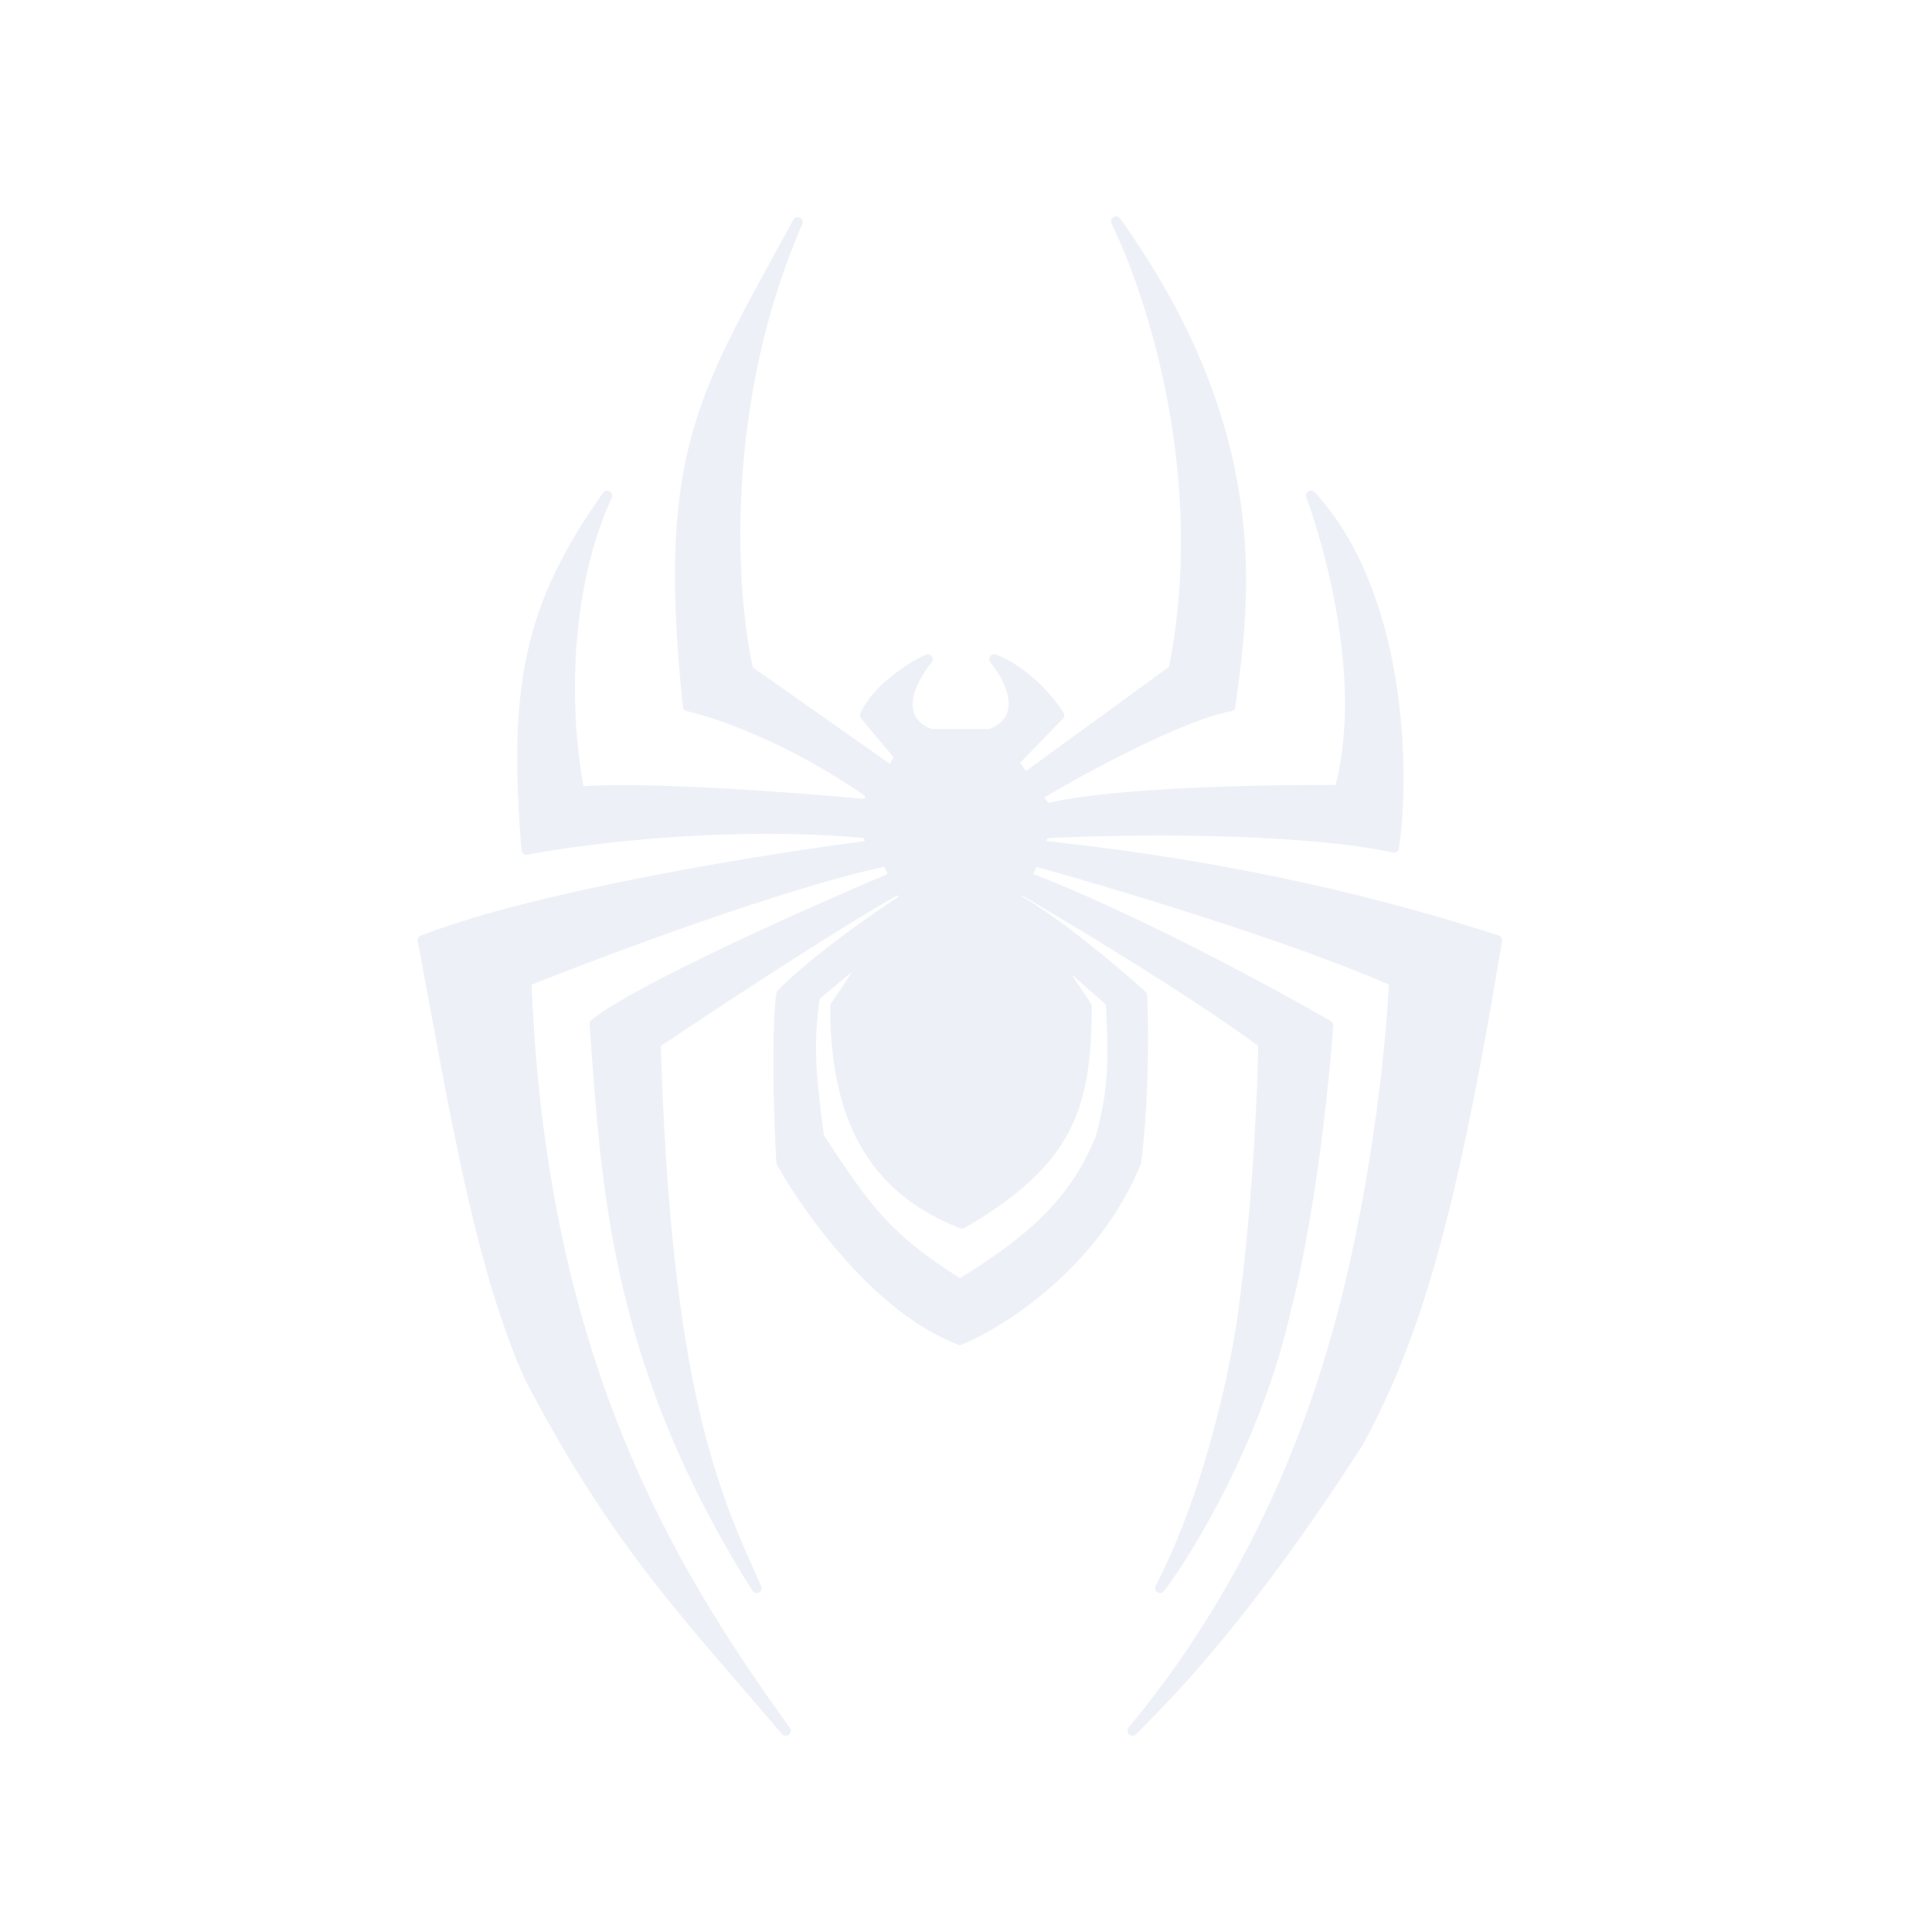
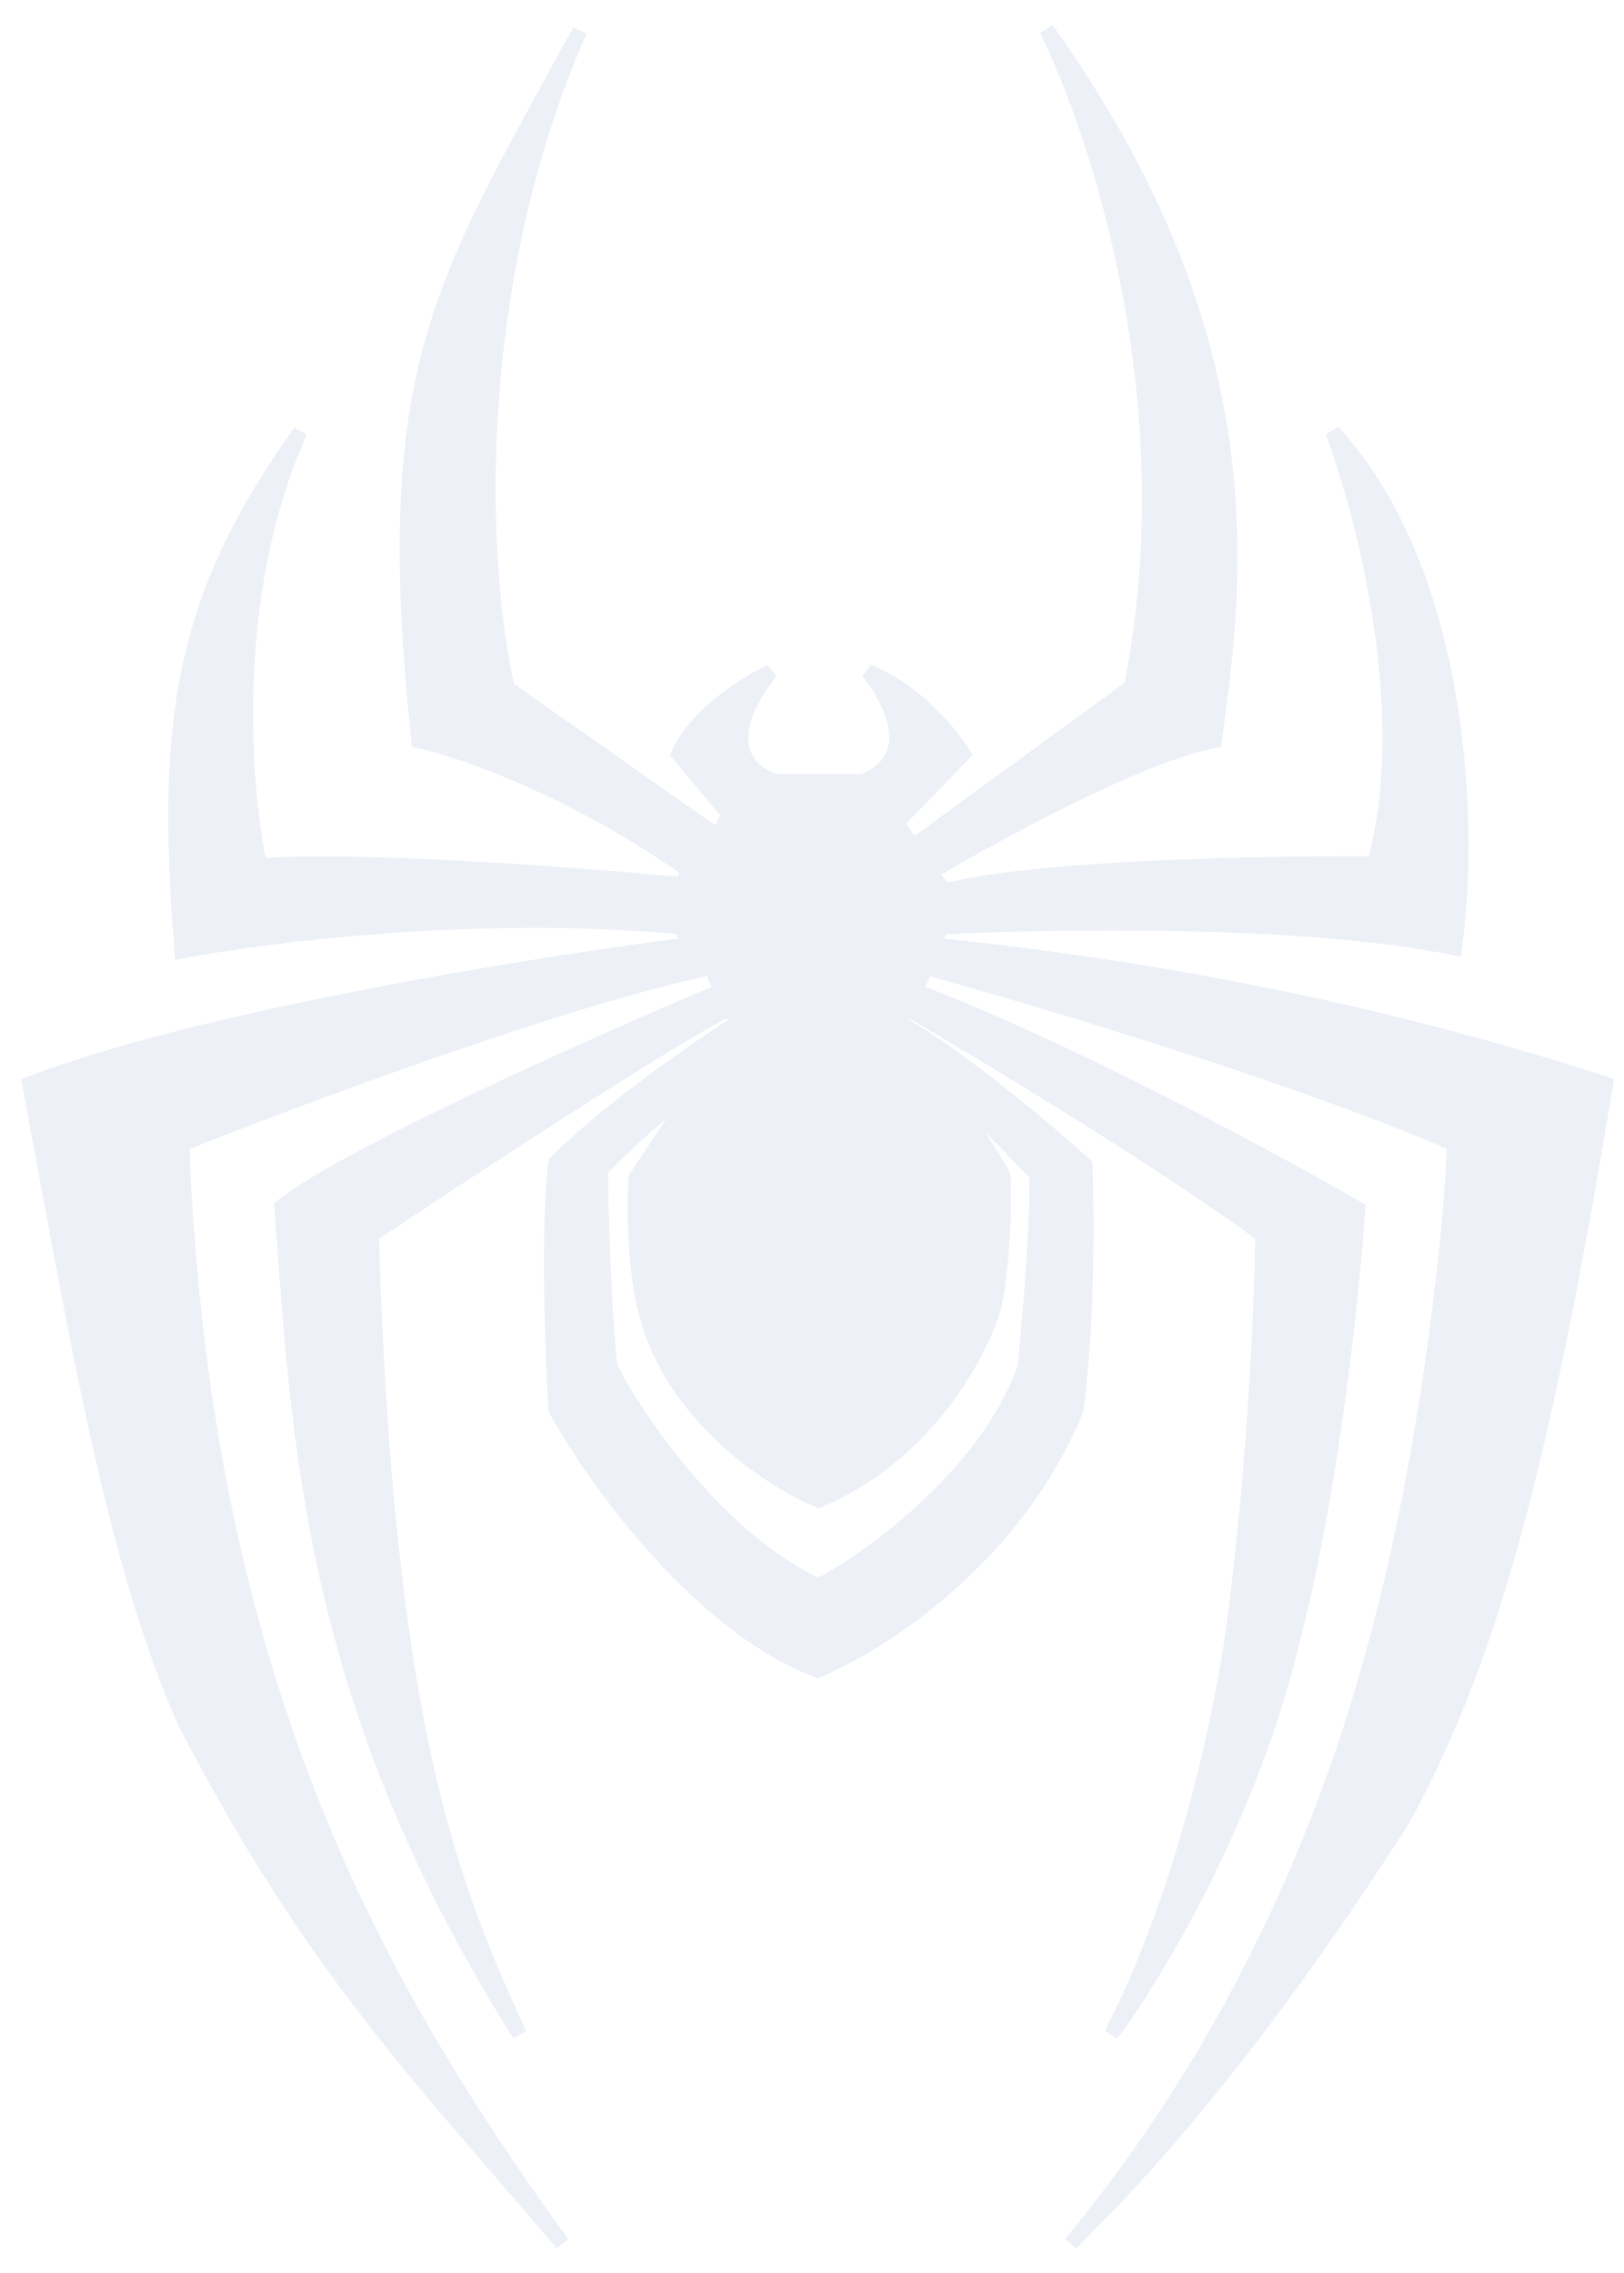
- <svg xmlns="http://www.w3.org/2000/svg" viewBox="0 0 96 96" fill="none">
-   <g id="logo-spiderman">
-     <path class="logo-spiderman" fill-rule="evenodd" clip-rule="evenodd" d="M50.443 44.639L50.703 44.156C53.339 45.691 59.443 49.376 62.77 51.842C62.745 53.921 62.525 59.401 61.842 64.688C61.532 67.324 60.26 73.859 57.646 78.908C59.144 76.916 62.488 71.371 63.884 65.134C64.366 63.364 65.465 58.05 66 50.95C63.153 49.304 56.168 45.522 51 43.562L51.371 42.782C55.196 43.834 64.129 46.502 69.267 48.76C69.156 51.433 68.495 58.45 66.743 65.134C65.837 68.587 63.342 77.475 56.272 86C56.37 85.899 56.488 85.78 56.627 85.64C58.131 84.125 62.03 80.196 67.522 71.631C70.27 66.545 72.089 60.678 74.391 46.718C68.97 44.973 61.582 43.042 51.594 42.002L51.891 41.408C55.604 41.21 64.277 41.074 69.267 42.114C69.837 38.314 69.631 29.497 65.146 24.626C66.136 27.337 67.983 34.057 66.557 39.255C62.931 39.23 54.943 39.381 52.002 40.183L51.52 39.552C53.698 38.252 58.671 35.542 61.136 35.096C61.144 35.037 61.152 34.977 61.16 34.917C61.868 29.71 62.98 21.534 55.455 11C57.275 14.75 60.215 23.802 58.314 33.277L50.926 38.661L50.369 37.881L52.634 35.542C52.225 34.874 51.007 33.381 49.404 32.757C50.171 33.673 51.208 35.698 49.218 36.47H46.285C45.431 36.248 44.198 35.193 46.099 32.757C45.319 33.116 43.604 34.176 42.98 35.542L44.688 37.584L44.317 38.327L37.188 33.314C36.346 29.688 35.658 20.156 39.639 11.037C39.318 11.627 39.01 12.189 38.714 12.729C34.687 20.074 32.936 23.268 34.181 35.096C35.579 35.394 39.364 36.686 43.314 39.478L43.092 39.96C39.7 39.639 32.094 39.062 28.797 39.329C28.228 36.681 27.705 30.032 30.171 24.626C26.272 30.121 25.493 34.131 26.161 42.225C28.97 41.681 36.29 40.755 43.092 41.408L43.314 42.002C38.314 42.634 26.852 44.46 21 46.718C21.164 47.595 21.323 48.456 21.479 49.299C22.913 57.057 24.082 63.38 26.272 68.364C29.985 75.504 33.156 79.173 37.013 83.635C37.668 84.394 38.343 85.175 39.045 86C33.067 77.72 26.874 67.324 26.161 48.76C30.096 47.188 39.193 43.792 44.094 42.782L44.428 43.562C40.418 45.257 31.767 49.094 29.54 50.876C29.564 51.207 29.588 51.538 29.613 51.871C30.176 59.591 30.798 68.124 37.596 78.908C35.48 74.267 33.089 68.98 32.584 51.842C35.517 49.874 42.045 45.582 44.688 44.156L44.985 44.639C43.648 45.493 40.545 47.639 38.822 49.391C38.71 50.109 38.554 52.785 38.822 57.745C40.096 60.059 43.656 65.067 47.696 66.582C49.762 65.74 54.408 62.795 56.458 57.745C56.619 56.557 56.904 53.238 56.755 49.465C55.517 48.339 52.522 45.797 50.443 44.639ZM40.5 49.5L43.5 47L41.5 50C41.5 55.5 43.322 59.057 47.8 60.8C53.094 57.745 54 55 54 50L52 47L55.2 49.8C55.295 52.365 55.423 53.789 54.7 56.5C53.5 59.5 51.5 61.5 47.7 63.8C44 61.5 43 60 40.7 56.5C40.316 53.513 40.127 51.988 40.5 49.5Z" fill="#EDF1F7" stroke="#EDF1F7" stroke-width="0.5" stroke-linecap="round" stroke-linejoin="round" />
-   </g>
+ <svg xmlns="http://www.w3.org/2000/svg" width="55" height="77" viewBox="0 0 55 77" fill="none">
+   <path fill-rule="evenodd" clip-rule="evenodd" d="M30.443 34.639L30.703 34.156C33.339 35.691 39.443 39.376 42.77 41.842C42.745 43.921 42.525 49.401 41.842 54.688C41.532 57.324 40.26 63.859 37.646 68.908C39.144 66.916 42.488 61.371 43.884 55.134C44.366 53.364 45.465 48.05 46 40.95C43.153 39.304 36.168 35.522 31 33.562L31.371 32.782C35.196 33.834 44.129 36.502 49.267 38.76C49.156 41.433 48.495 48.45 46.743 55.134C45.837 58.587 43.342 67.475 36.272 76C36.37 75.899 36.488 75.78 36.627 75.64C38.131 74.125 42.03 70.196 47.522 61.631C50.27 56.545 52.089 50.678 54.391 36.718C48.97 34.973 41.582 33.042 31.594 32.002L31.891 31.408C35.604 31.21 44.277 31.074 49.267 32.114C49.837 28.314 49.631 19.497 45.146 14.626C46.136 17.337 47.983 24.057 46.557 29.255C42.931 29.23 34.943 29.381 32.002 30.183L31.52 29.552C33.698 28.253 38.671 25.542 41.136 25.096C41.144 25.037 41.152 24.977 41.16 24.917C41.868 19.71 42.98 11.534 35.455 1C37.275 4.75 40.215 13.802 38.314 23.277L30.926 28.661L30.369 27.881L32.634 25.542C32.225 24.874 31.007 23.381 29.404 22.757C30.171 23.673 31.208 25.698 29.218 26.47H26.285C25.431 26.247 24.198 25.193 26.099 22.757C25.319 23.116 23.604 24.176 22.98 25.542L24.688 27.584L24.317 28.327L17.188 23.314C16.346 19.688 15.658 10.156 19.639 1.037C19.318 1.627 19.01 2.189 18.714 2.729C14.687 10.074 12.936 13.268 14.181 25.096C15.579 25.394 19.364 26.686 23.314 29.478L23.092 29.96C19.701 29.639 12.094 29.062 8.797 29.329C8.228 26.681 7.705 20.032 10.171 14.626C6.272 20.121 5.493 24.131 6.161 32.225C8.97 31.681 16.29 30.755 23.092 31.408L23.314 32.002C18.314 32.634 6.851 34.46 1 36.718C1.164 37.595 1.323 38.456 1.479 39.299C2.913 47.057 4.082 53.38 6.272 58.364C9.985 65.504 13.156 69.173 17.013 73.635C17.668 74.394 18.343 75.175 19.045 76C13.067 67.72 6.874 57.324 6.161 38.76C10.097 37.188 19.193 33.792 24.094 32.782L24.428 33.562C20.418 35.257 11.767 39.094 9.54 40.876C9.564 41.207 9.588 41.538 9.613 41.871C10.176 49.591 10.798 58.124 17.596 68.908C15.48 64.267 13.089 58.98 12.584 41.842C15.517 39.874 22.045 35.582 24.688 34.156L24.985 34.639C23.648 35.493 20.545 37.639 18.822 39.391C18.71 40.109 18.555 42.785 18.822 47.745C20.096 50.059 23.656 55.067 27.695 56.582C29.762 55.74 34.408 52.795 36.458 47.745C36.619 46.557 36.904 43.238 36.755 39.465C35.517 38.339 32.522 35.797 30.443 34.639ZM23.76 36.569L23.745 36.582C22.957 37.232 21.17 38.707 20.344 39.651C20.357 41.198 20.47 44.73 20.678 46.334C21.607 48.166 24.406 52.208 27.733 53.723C29.441 52.832 33.406 49.988 34.713 46.334C34.72 46.263 34.727 46.185 34.735 46.101C34.859 44.802 35.121 42.059 35.121 39.8C34.391 39.02 32.701 37.282 31.78 36.569C32.238 37.163 33.317 38.641 33.97 39.8C34.032 40.53 33.992 42.338 33.748 43.884C33.525 45.294 31.631 49.193 27.733 50.827C25.988 50.107 22.409 47.711 21.755 43.884C21.644 43.364 21.443 41.931 21.532 39.911C21.924 39.309 22.611 38.285 23.165 37.459C23.397 37.112 23.606 36.8 23.76 36.569Z" fill="#EDF1F7" />
+   <path d="M30.703 34.156L30.829 33.94L30.605 33.81L30.483 34.037L30.703 34.156ZM30.443 34.639L30.223 34.52L30.106 34.737L30.321 34.857L30.443 34.639ZM42.77 41.842L43.02 41.845L43.021 41.717L42.919 41.641L42.77 41.842ZM41.842 54.688L41.594 54.656L41.593 54.659L41.842 54.688ZM37.646 68.908L37.424 68.793L37.846 69.059L37.646 68.908ZM43.884 55.134L43.642 55.068L43.64 55.079L43.884 55.134ZM46 40.95L46.249 40.969L46.261 40.813L46.125 40.734L46 40.95ZM31 33.562L30.774 33.454L30.658 33.699L30.911 33.796L31 33.562ZM31.371 32.782L31.438 32.541L31.236 32.486L31.146 32.675L31.371 32.782ZM49.267 38.76L49.517 38.77L49.524 38.6L49.368 38.531L49.267 38.76ZM46.743 55.134L46.501 55.07L46.743 55.134ZM36.272 76L36.08 75.84L36.452 76.174L36.272 76ZM36.627 75.64L36.45 75.464H36.45L36.627 75.64ZM47.522 61.631L47.733 61.766L47.738 61.758L47.742 61.75L47.522 61.631ZM54.391 36.718L54.638 36.758L54.673 36.546L54.468 36.48L54.391 36.718ZM31.594 32.002L31.37 31.891L31.209 32.214L31.568 32.251L31.594 32.002ZM31.891 31.408L31.878 31.159L31.733 31.166L31.668 31.297L31.891 31.408ZM49.267 32.114L49.216 32.359L49.475 32.413L49.514 32.151L49.267 32.114ZM45.146 14.626L45.33 14.457L44.911 14.712L45.146 14.626ZM46.557 29.255L46.555 29.505L46.747 29.506L46.798 29.321L46.557 29.255ZM32.002 30.183L31.804 30.335L31.906 30.469L32.068 30.424L32.002 30.183ZM31.52 29.552L31.392 29.337L31.151 29.481L31.321 29.704L31.52 29.552ZM41.136 25.096L41.181 25.343L41.359 25.31L41.384 25.13L41.136 25.096ZM41.16 24.917L41.408 24.951L41.16 24.917ZM35.455 1L35.659 0.855L35.23 1.109L35.455 1ZM38.314 23.277L38.462 23.479L38.54 23.422L38.559 23.326L38.314 23.277ZM30.926 28.661L30.722 28.806L30.869 29.012L31.073 28.863L30.926 28.661ZM30.369 27.881L30.189 27.707L30.044 27.857L30.165 28.026L30.369 27.881ZM32.634 25.542L32.813 25.716L32.948 25.577L32.847 25.412L32.634 25.542ZM29.404 22.757L29.494 22.524L29.212 22.918L29.404 22.757ZM29.218 26.47V26.72H29.265L29.308 26.703L29.218 26.47ZM26.285 26.47L26.221 26.712L26.253 26.72H26.285V26.47ZM26.099 22.757L26.296 22.911L25.994 22.53L26.099 22.757ZM22.98 25.542L22.753 25.438L22.687 25.582L22.788 25.703L22.98 25.542ZM24.688 27.584L24.912 27.696L24.985 27.549L24.88 27.424L24.688 27.584ZM24.317 28.327L24.173 28.531L24.411 28.698L24.54 28.439L24.317 28.327ZM17.188 23.314L16.945 23.371L16.966 23.464L17.044 23.519L17.188 23.314ZM19.639 1.037L19.868 1.137L19.419 0.918L19.639 1.037ZM18.714 2.729L18.495 2.609L18.495 2.609L18.714 2.729ZM14.181 25.096L13.932 25.123L13.951 25.303L14.129 25.341L14.181 25.096ZM23.314 29.478L23.541 29.582L23.628 29.394L23.459 29.274L23.314 29.478ZM23.092 29.96L23.068 30.209L23.244 30.226L23.319 30.065L23.092 29.96ZM8.797 29.329L8.553 29.382L8.599 29.596L8.817 29.578L8.797 29.329ZM10.171 14.626L10.398 14.73L9.967 14.482L10.171 14.626ZM6.161 32.225L5.912 32.246L5.935 32.524L6.208 32.471L6.161 32.225ZM23.092 31.408L23.326 31.321L23.271 31.174L23.116 31.16L23.092 31.408ZM23.314 32.002L23.346 32.251L23.66 32.211L23.548 31.915L23.314 32.002ZM1 36.718L0.91 36.485L0.716 36.559L0.754 36.764L1 36.718ZM1.479 39.299L1.725 39.254L1.479 39.299ZM6.272 58.364L6.043 58.464L6.047 58.472L6.05 58.479L6.272 58.364ZM17.013 73.635L16.824 73.799L17.013 73.635ZM19.045 76L18.854 76.162L19.247 75.854L19.045 76ZM6.161 38.76L6.068 38.528L5.904 38.593L5.911 38.77L6.161 38.76ZM24.094 32.782L24.324 32.684L24.244 32.496L24.044 32.537L24.094 32.782ZM24.428 33.562L24.526 33.792L24.757 33.694L24.658 33.463L24.428 33.562ZM9.54 40.876L9.383 40.681L9.281 40.763L9.29 40.895L9.54 40.876ZM9.613 41.871L9.363 41.89V41.89L9.613 41.871ZM17.596 68.908L17.385 69.042L17.824 68.805L17.596 68.908ZM12.584 41.842L12.445 41.634L12.33 41.711L12.334 41.849L12.584 41.842ZM24.688 34.156L24.901 34.025L24.777 33.824L24.569 33.936L24.688 34.156ZM24.985 34.639L25.12 34.849L25.327 34.717L25.198 34.508L24.985 34.639ZM18.822 39.391L18.643 39.216L18.587 39.273L18.575 39.353L18.822 39.391ZM18.822 47.745L18.572 47.758L18.575 47.816L18.603 47.866L18.822 47.745ZM27.695 56.582L27.608 56.816L27.699 56.85L27.79 56.813L27.695 56.582ZM36.458 47.745L36.69 47.839L36.701 47.81L36.706 47.779L36.458 47.745ZM36.755 39.465L37.005 39.456L37.001 39.351L36.923 39.28L36.755 39.465ZM23.745 36.582L23.585 36.389L23.585 36.389L23.745 36.582ZM23.76 36.569L23.968 36.708L23.601 36.377L23.76 36.569ZM20.344 39.651L20.156 39.486L20.093 39.558L20.094 39.653L20.344 39.651ZM20.678 46.334L20.43 46.366L20.436 46.409L20.455 46.447L20.678 46.334ZM27.733 53.723L27.629 53.95L27.74 54.001L27.849 53.944L27.733 53.723ZM34.713 46.334L34.948 46.418L34.959 46.389L34.962 46.358L34.713 46.334ZM34.735 46.101L34.984 46.124L34.735 46.101ZM35.121 39.8H35.371V39.701L35.304 39.629L35.121 39.8ZM31.78 36.569L31.933 36.372L31.582 36.722L31.78 36.569ZM33.97 39.8L34.219 39.778L34.215 39.724L34.188 39.677L33.97 39.8ZM33.748 43.884L33.501 43.845L33.748 43.884ZM27.733 50.827L27.637 51.058L27.734 51.097L27.829 51.057L27.733 50.827ZM21.755 43.884L22.002 43.842L22 43.831L21.755 43.884ZM21.532 39.911L21.323 39.774L21.286 39.831L21.283 39.9L21.532 39.911ZM23.165 37.459L22.957 37.319V37.319L23.165 37.459ZM30.483 34.037L30.223 34.52L30.663 34.757L30.923 34.275L30.483 34.037ZM42.919 41.641C39.58 39.166 33.465 35.474 30.829 33.94L30.577 34.372C33.214 35.907 39.306 39.586 42.621 42.042L42.919 41.641ZM42.09 54.72C42.774 49.421 42.995 43.931 43.02 41.845L42.52 41.839C42.495 43.911 42.275 49.381 41.594 54.656L42.09 54.72ZM37.868 69.023C40.501 63.936 41.779 57.369 42.09 54.717L41.593 54.659C41.286 57.28 40.019 63.781 37.424 68.793L37.868 69.023ZM43.64 55.079C42.253 61.273 38.928 66.786 37.446 68.758L37.846 69.059C39.359 67.046 42.722 61.469 44.128 55.188L43.64 55.079ZM45.751 40.932C45.217 48.017 44.12 53.316 43.642 55.068L44.125 55.199C44.612 53.412 45.714 48.082 46.249 40.969L45.751 40.932ZM30.911 33.796C36.06 35.749 43.031 39.522 45.875 41.167L46.125 40.734C43.276 39.087 36.276 35.296 31.089 33.328L30.911 33.796ZM31.146 32.675L30.774 33.454L31.226 33.669L31.597 32.89L31.146 32.675ZM49.368 38.531C44.211 36.266 35.262 33.593 31.438 32.541L31.305 33.023C35.129 34.075 44.046 36.739 49.167 38.989L49.368 38.531ZM46.984 55.197C48.742 48.492 49.405 41.457 49.517 38.77L49.017 38.749C48.907 41.41 48.248 48.409 46.501 55.07L46.984 55.197ZM36.465 76.16C43.569 67.593 46.076 58.661 46.984 55.197L46.501 55.07C45.598 58.512 43.114 67.358 36.08 75.84L36.465 76.16ZM36.45 75.464C36.311 75.603 36.191 75.724 36.093 75.826L36.452 76.174C36.548 76.075 36.665 75.956 36.805 75.816L36.45 75.464ZM47.312 61.496C41.832 70.042 37.944 73.958 36.45 75.464L36.805 75.816C38.317 74.292 42.229 70.349 47.733 61.766L47.312 61.496ZM54.144 36.677C51.843 50.631 50.029 56.464 47.302 61.512L47.742 61.75C50.51 56.626 52.335 50.725 54.638 36.758L54.144 36.677ZM31.568 32.251C41.536 33.289 48.907 35.215 54.315 36.956L54.468 36.48C49.033 34.73 41.628 32.795 31.62 31.754L31.568 32.251ZM31.668 31.297L31.37 31.891L31.818 32.114L32.115 31.52L31.668 31.297ZM49.318 31.869C44.293 30.822 35.59 30.961 31.878 31.159L31.904 31.658C35.618 31.46 44.261 31.326 49.216 32.359L49.318 31.869ZM44.962 14.796C47.158 17.18 48.318 20.547 48.855 23.812C49.392 27.075 49.301 30.203 49.02 32.077L49.514 32.151C49.803 30.226 49.894 27.045 49.349 23.731C48.804 20.42 47.619 16.944 45.33 14.457L44.962 14.796ZM46.798 29.321C47.524 26.674 47.414 23.655 47.005 20.97C46.594 18.282 45.881 15.908 45.381 14.54L44.911 14.712C45.402 16.055 46.106 18.396 46.51 21.045C46.915 23.698 47.016 26.638 46.316 29.189L46.798 29.321ZM32.068 30.424C33.508 30.032 36.213 29.794 39.035 29.659C41.847 29.524 44.746 29.493 46.555 29.505L46.559 29.005C44.742 28.993 41.834 29.024 39.011 29.159C36.197 29.294 33.438 29.533 31.937 29.942L32.068 30.424ZM31.321 29.704L31.804 30.335L32.201 30.031L31.718 29.4L31.321 29.704ZM41.092 24.851C39.82 25.08 37.932 25.885 36.11 26.78C34.279 27.679 32.486 28.685 31.392 29.337L31.648 29.767C32.732 29.12 34.514 28.121 36.331 27.228C38.156 26.332 39.986 25.558 41.181 25.343L41.092 24.851ZM40.913 24.884C40.905 24.944 40.897 25.003 40.888 25.063L41.384 25.13C41.392 25.071 41.4 25.011 41.408 24.951L40.913 24.884ZM35.252 1.145C38.992 6.381 40.579 11.021 41.148 14.992C41.716 18.966 41.267 22.281 40.913 24.884L41.408 24.951C41.762 22.346 42.222 18.97 41.643 14.921C41.063 10.868 39.444 6.153 35.659 0.855L35.252 1.145ZM38.559 23.326C40.475 13.78 37.514 4.671 35.68 0.891L35.23 1.109C37.035 4.829 39.956 13.824 38.069 23.228L38.559 23.326ZM31.073 28.863L38.462 23.479L38.167 23.075L30.779 28.459L31.073 28.863ZM30.165 28.026L30.722 28.806L31.129 28.516L30.572 27.736L30.165 28.026ZM32.454 25.368L30.189 27.707L30.548 28.055L32.813 25.716L32.454 25.368ZM29.313 22.99C30.845 23.586 32.026 25.028 32.42 25.672L32.847 25.412C32.424 24.72 31.169 23.176 29.494 22.524L29.313 22.99ZM29.308 26.703C29.848 26.494 30.209 26.188 30.414 25.813C30.617 25.44 30.651 25.027 30.592 24.631C30.476 23.849 29.993 23.072 29.595 22.597L29.212 22.918C29.581 23.359 30 24.052 30.097 24.704C30.145 25.026 30.113 25.321 29.975 25.573C29.838 25.824 29.582 26.061 29.127 26.237L29.308 26.703ZM26.285 26.72H29.218V26.22H26.285V26.72ZM25.902 22.604C24.931 23.848 24.708 24.805 24.919 25.515C25.13 26.223 25.743 26.587 26.221 26.712L26.348 26.228C25.972 26.13 25.542 25.856 25.398 25.372C25.255 24.891 25.366 24.103 26.296 22.911L25.902 22.604ZM23.208 25.646C23.496 25.014 24.046 24.437 24.637 23.968C25.224 23.5 25.831 23.156 26.203 22.985L25.994 22.53C25.587 22.718 24.946 23.083 24.326 23.576C23.707 24.068 23.088 24.704 22.753 25.438L23.208 25.646ZM24.88 27.424L23.172 25.382L22.788 25.703L24.496 27.744L24.88 27.424ZM24.54 28.439L24.912 27.696L24.465 27.472L24.093 28.215L24.54 28.439ZM17.044 23.519L24.173 28.531L24.461 28.122L17.332 23.11L17.044 23.519ZM19.41 0.937C15.403 10.116 16.094 19.705 16.945 23.371L17.432 23.258C16.599 19.671 15.914 10.196 19.868 1.137L19.41 0.937ZM18.933 2.849C19.229 2.309 19.538 1.747 19.858 1.156L19.419 0.918C19.099 1.507 18.791 2.069 18.495 2.609L18.933 2.849ZM14.429 25.07C13.808 19.168 13.937 15.446 14.713 12.291C15.489 9.133 16.917 6.527 18.933 2.849L18.495 2.609C16.484 6.275 15.022 8.939 14.227 12.171C13.432 15.407 13.308 19.196 13.932 25.123L14.429 25.07ZM23.459 29.274C19.481 26.462 15.665 25.156 14.233 24.852L14.129 25.341C15.493 25.631 19.247 26.909 23.17 29.682L23.459 29.274ZM23.319 30.065L23.541 29.582L23.087 29.373L22.865 29.856L23.319 30.065ZM8.817 29.578C12.088 29.313 19.671 29.887 23.068 30.209L23.115 29.712C19.73 29.39 12.1 28.811 8.777 29.08L8.817 29.578ZM9.943 14.523C7.447 19.997 7.978 26.706 8.553 29.382L9.041 29.277C8.478 26.655 7.964 20.067 10.398 14.73L9.943 14.523ZM6.41 32.205C6.077 28.166 6.107 25.17 6.697 22.505C7.287 19.846 8.439 17.5 10.375 14.771L9.967 14.482C8.004 17.248 6.817 19.654 6.209 22.397C5.602 25.135 5.577 28.19 5.912 32.246L6.41 32.205ZM23.116 31.16C16.282 30.503 8.938 31.432 6.113 31.98L6.208 32.471C9.003 31.929 16.297 31.007 23.068 31.657L23.116 31.16ZM23.548 31.915L23.326 31.321L22.858 31.496L23.08 32.09L23.548 31.915ZM1.09 36.951C6.909 34.706 18.343 32.882 23.346 32.251L23.283 31.754C18.286 32.385 6.794 34.215 0.91 36.485L1.09 36.951ZM1.725 39.254C1.569 38.41 1.41 37.55 1.246 36.672L0.754 36.764C0.918 37.641 1.077 38.501 1.233 39.345L1.725 39.254ZM6.501 58.263C4.325 53.312 3.161 47.021 1.725 39.254L1.233 39.345C2.665 47.092 3.839 53.448 6.043 58.464L6.501 58.263ZM17.202 73.472C13.348 69.013 10.193 65.362 6.494 58.248L6.05 58.479C9.777 65.646 12.964 69.333 16.824 73.799L17.202 73.472ZM19.235 75.838C18.533 75.012 17.857 74.23 17.202 73.472L16.824 73.799C17.479 74.557 18.154 75.338 18.854 76.162L19.235 75.838ZM5.911 38.77C6.626 57.399 12.846 67.842 18.842 76.146L19.247 75.854C13.288 67.599 7.121 57.25 6.411 38.75L5.911 38.77ZM24.044 32.537C19.118 33.552 10.001 36.957 6.068 38.528L6.254 38.992C10.192 37.419 19.268 34.032 24.145 33.027L24.044 32.537ZM24.658 33.463L24.324 32.684L23.864 32.881L24.198 33.66L24.658 33.463ZM9.696 41.072C10.233 40.642 11.174 40.077 12.36 39.44C13.542 38.806 14.953 38.108 16.423 37.413C19.361 36.021 22.523 34.639 24.526 33.792L24.331 33.332C22.324 34.18 19.155 35.565 16.209 36.961C14.735 37.658 13.316 38.36 12.124 39C10.936 39.637 9.96 40.22 9.383 40.681L9.696 41.072ZM9.862 41.853C9.838 41.52 9.814 41.188 9.789 40.858L9.29 40.895C9.315 41.225 9.339 41.556 9.363 41.89L9.862 41.853ZM17.808 68.775C11.044 58.045 10.425 49.564 9.862 41.853L9.363 41.89C9.927 49.618 10.553 58.203 17.385 69.042L17.808 68.775ZM12.334 41.849C12.587 50.428 13.312 56.052 14.242 60.117C15.174 64.187 16.309 66.687 17.369 69.012L17.824 68.805C16.768 66.488 15.649 64.025 14.73 60.006C13.809 55.983 13.086 50.394 12.834 41.834L12.334 41.849ZM24.569 33.936C21.913 35.369 15.374 39.669 12.445 41.634L12.723 42.049C15.66 40.079 22.176 35.795 24.807 34.376L24.569 33.936ZM25.198 34.508L24.901 34.025L24.475 34.287L24.772 34.77L25.198 34.508ZM19 39.566C20.702 37.835 23.785 35.702 25.12 34.849L24.851 34.428C23.512 35.283 20.387 37.442 18.643 39.216L19 39.566ZM19.071 47.732C18.804 42.774 18.962 40.12 19.069 39.429L18.575 39.353C18.459 40.097 18.305 42.795 18.572 47.758L19.071 47.732ZM27.783 56.348C25.819 55.611 23.951 54.015 22.408 52.296C20.867 50.581 19.67 48.766 19.041 47.624L18.603 47.866C19.249 49.038 20.468 50.885 22.036 52.63C23.601 54.372 25.533 56.038 27.608 56.816L27.783 56.348ZM36.226 47.651C34.21 52.618 29.629 55.524 27.601 56.35L27.79 56.813C29.896 55.956 34.606 52.971 36.69 47.839L36.226 47.651ZM36.505 39.475C36.653 43.232 36.369 46.537 36.21 47.712L36.706 47.779C36.868 46.577 37.154 43.243 37.005 39.456L36.505 39.475ZM30.321 34.857C32.373 36 35.349 38.524 36.587 39.65L36.923 39.28C35.685 38.154 32.672 35.594 30.565 34.42L30.321 34.857ZM23.904 36.775L23.919 36.762L23.601 36.377L23.585 36.389L23.904 36.775ZM20.532 39.816C21.342 38.89 23.109 37.431 23.904 36.775L23.585 36.389C22.805 37.034 20.999 38.523 20.156 39.486L20.532 39.816ZM20.926 46.302C20.721 44.715 20.607 41.196 20.594 39.649L20.094 39.653C20.107 41.2 20.22 44.746 20.43 46.366L20.926 46.302ZM27.836 53.495C26.22 52.759 24.716 51.4 23.495 49.984C22.276 48.57 21.356 47.118 20.901 46.221L20.455 46.447C20.929 47.382 21.872 48.867 23.117 50.31C24.359 51.752 25.919 53.171 27.629 53.95L27.836 53.495ZM34.478 46.25C33.843 48.024 32.556 49.617 31.203 50.882C29.851 52.146 28.451 53.066 27.617 53.501L27.849 53.944C28.723 53.488 30.16 52.541 31.544 51.247C32.927 49.954 34.276 48.297 34.948 46.418L34.478 46.25ZM34.486 46.077C34.478 46.161 34.471 46.239 34.464 46.31L34.962 46.358C34.969 46.286 34.976 46.209 34.984 46.124L34.486 46.077ZM34.871 39.8C34.871 42.045 34.611 44.776 34.486 46.077L34.984 46.124C35.108 44.828 35.371 42.073 35.371 39.8H34.871ZM31.627 36.767C32.529 37.465 34.206 39.188 34.939 39.97L35.304 39.629C34.576 38.852 32.872 37.099 31.933 36.372L31.627 36.767ZM34.188 39.677C33.526 38.502 32.438 37.014 31.978 36.417L31.582 36.722C32.038 37.313 33.108 38.78 33.753 39.922L34.188 39.677ZM33.995 43.923C34.241 42.361 34.283 40.531 34.219 39.778L33.721 39.821C33.781 40.528 33.742 42.316 33.501 43.845L33.995 43.923ZM27.829 51.057C29.831 50.219 31.312 48.801 32.321 47.419C33.325 46.042 33.875 44.678 33.995 43.923L33.501 43.845C33.397 44.5 32.89 45.791 31.917 47.124C30.948 48.453 29.533 49.801 27.636 50.596L27.829 51.057ZM21.509 43.926C21.847 45.907 22.941 47.508 24.16 48.699C25.378 49.89 26.737 50.686 27.637 51.058L27.828 50.596C26.984 50.247 25.68 49.486 24.509 48.342C23.34 47.199 22.317 45.688 22.002 43.842L21.509 43.926ZM21.283 39.9C21.193 41.939 21.394 43.394 21.511 43.936L22 43.831C21.893 43.334 21.694 41.922 21.782 39.922L21.283 39.9ZM22.957 37.319C22.404 38.145 21.716 39.171 21.323 39.774L21.742 40.047C22.133 39.448 22.819 38.425 23.372 37.598L22.957 37.319ZM23.552 36.431C23.398 36.661 23.19 36.972 22.957 37.319L23.372 37.598C23.605 37.251 23.814 36.939 23.968 36.708L23.552 36.431Z" fill="#EDF1F7" />
</svg>
